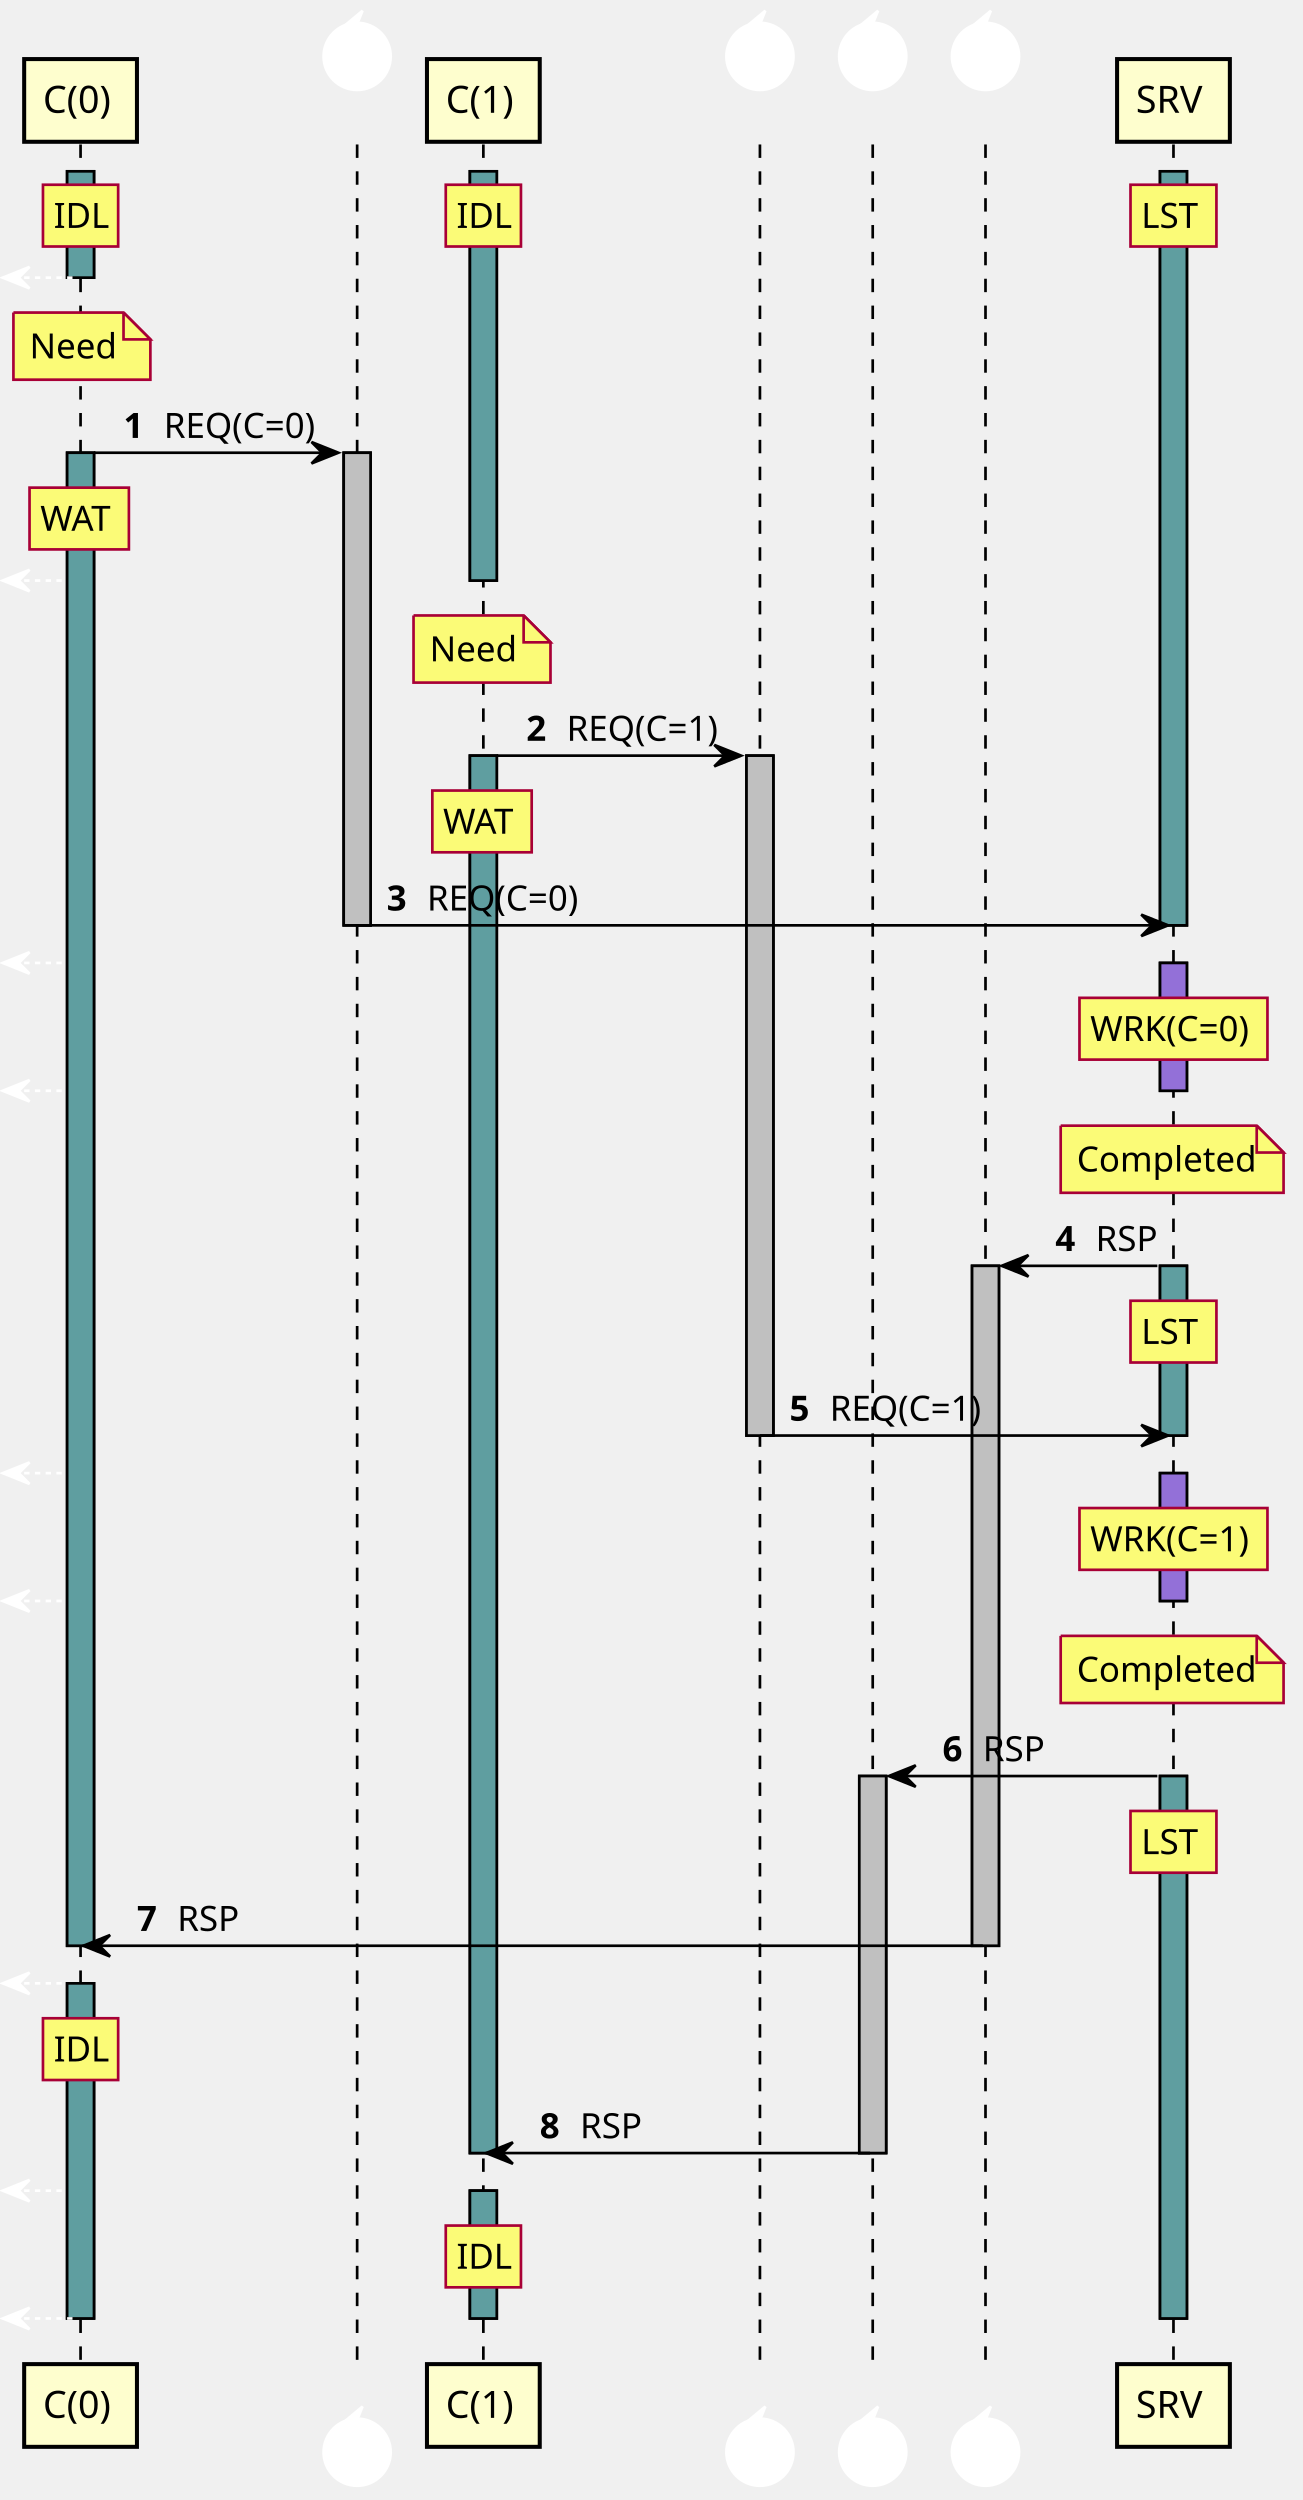
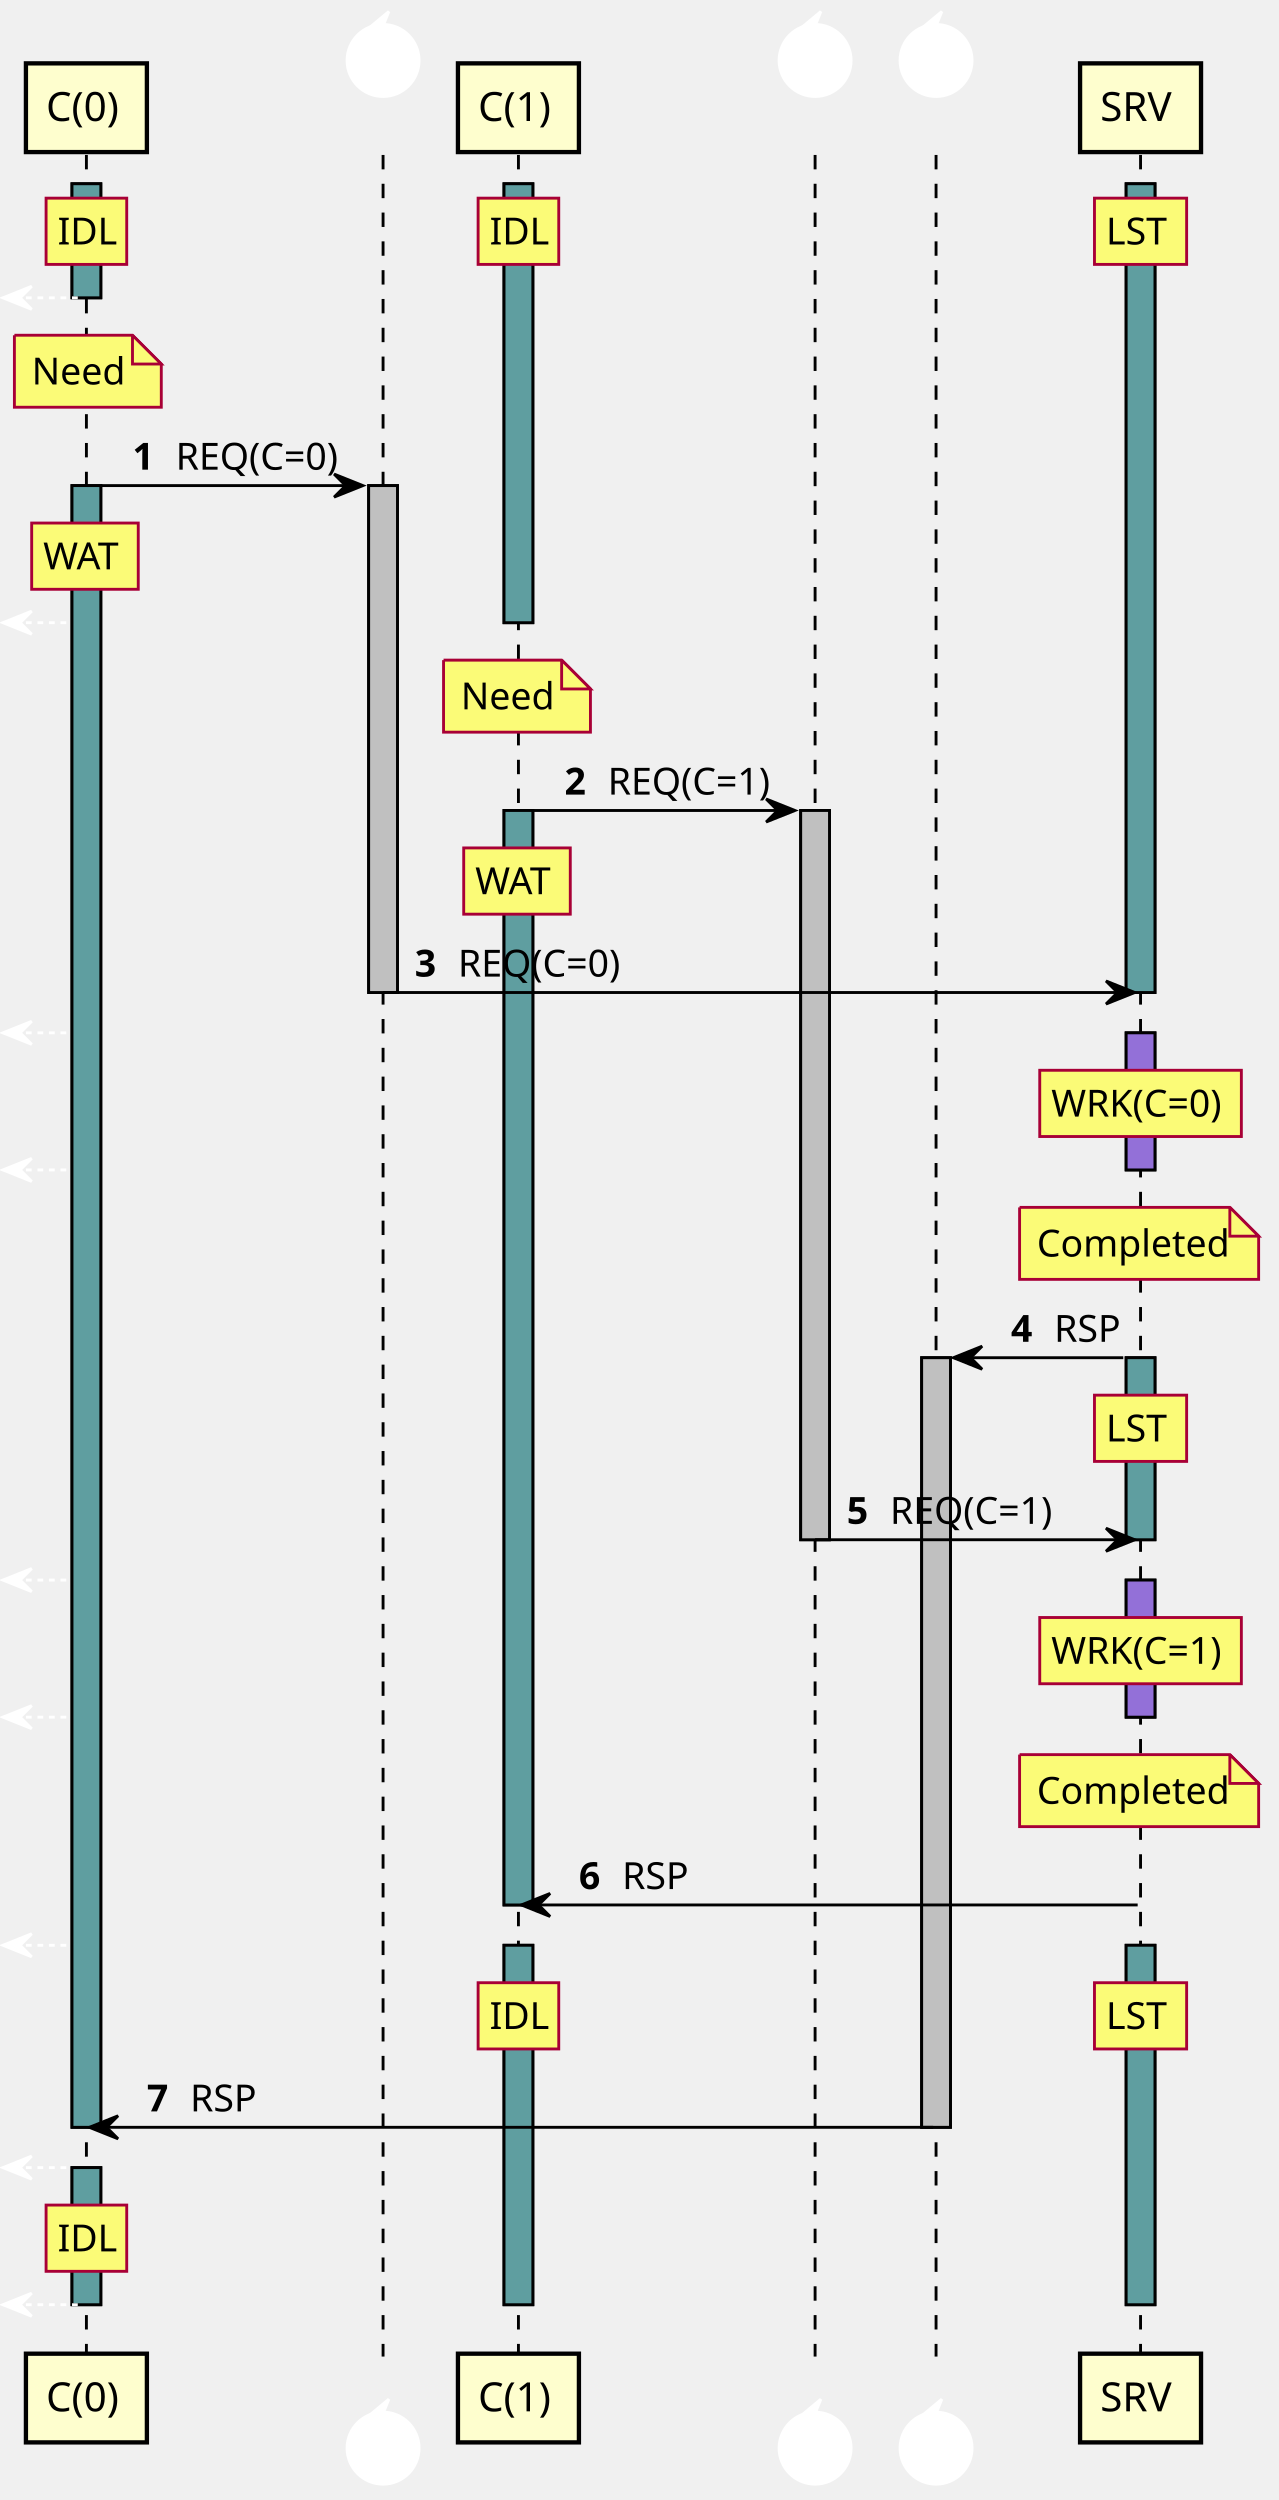
- <svg xmlns="http://www.w3.org/2000/svg" contentScriptType="application/ecmascript" contentStyleType="text/css" height="931px" preserveAspectRatio="none" style="width:485px;height:931px;" version="1.1" viewBox="0 0 485 931" width="485px" zoomAndPan="magnify">
+ <svg xmlns="http://www.w3.org/2000/svg" contentScriptType="application/ecmascript" contentStyleType="text/css" height="868px" preserveAspectRatio="none" style="width:444px;height:868px;" version="1.1" viewBox="0 0 444 868" width="444px" zoomAndPan="magnify">
  <defs />
  <g>
    <rect fill="#5F9EA0" height="39.6" style="stroke:#000000;stroke-width:1.0;" width="10" x="25" y="63.8" />
-     <rect fill="#5F9EA0" height="556" style="stroke:#000000;stroke-width:1.0;" width="10" x="25" y="168.6" />
-     <rect fill="#5F9EA0" height="124.8" style="stroke:#000000;stroke-width:1.0;" width="10" x="25" y="738.6" />
+     <rect fill="#5F9EA0" height="570" style="stroke:#000000;stroke-width:1.0;" width="10" x="25" y="168.6" />
+     <rect fill="#5F9EA0" height="47.6" style="stroke:#000000;stroke-width:1.0;" width="10" x="25" y="752.6" />
    <rect fill="#C0C0C0" height="176" style="stroke:#000000;stroke-width:1.0;" width="10" x="128" y="168.6" />
    <rect fill="#5F9EA0" height="152.4" style="stroke:#000000;stroke-width:1.0;" width="10" x="175" y="63.8" />
-     <rect fill="#5F9EA0" height="520.4" style="stroke:#000000;stroke-width:1.0;" width="10" x="175" y="281.4" />
-     <rect fill="#5F9EA0" height="47.6" style="stroke:#000000;stroke-width:1.0;" width="10" x="175" y="815.8" />
+     <rect fill="#5F9EA0" height="380" style="stroke:#000000;stroke-width:1.0;" width="10" x="175" y="281.4" />
+     <rect fill="#5F9EA0" height="124.8" style="stroke:#000000;stroke-width:1.0;" width="10" x="175" y="675.4" />
    <rect fill="#C0C0C0" height="253.2" style="stroke:#000000;stroke-width:1.0;" width="10" x="278" y="281.4" />
-     <rect fill="#C0C0C0" height="140.4" style="stroke:#000000;stroke-width:1.0;" width="10" x="320" y="661.4" />
-     <rect fill="#C0C0C0" height="253.2" style="stroke:#000000;stroke-width:1.0;" width="10" x="362" y="471.4" />
-     <rect fill="#5F9EA0" height="280.8" style="stroke:#000000;stroke-width:1.0;" width="10" x="432" y="63.8" />
-     <rect fill="#9370D8" height="47.6" style="stroke:#000000;stroke-width:1.0;" width="10" x="432" y="358.6" />
-     <rect fill="#5F9EA0" height="63.2" style="stroke:#000000;stroke-width:1.0;" width="10" x="432" y="471.4" />
-     <rect fill="#9370D8" height="47.6" style="stroke:#000000;stroke-width:1.0;" width="10" x="432" y="548.6" />
-     <rect fill="#5F9EA0" height="202" style="stroke:#000000;stroke-width:1.0;" width="10" x="432" y="661.4" />
-     <line style="stroke:#000000;stroke-width:1.0;stroke-dasharray:5.0,5.0;" x1="30" x2="30" y1="53.8" y2="881.4" />
-     <line style="stroke:#000000;stroke-width:1.0;stroke-dasharray:5.0,5.0;" x1="133" x2="133" y1="53.8" y2="881.4" />
-     <line style="stroke:#000000;stroke-width:1.0;stroke-dasharray:5.0,5.0;" x1="180" x2="180" y1="53.8" y2="881.4" />
-     <line style="stroke:#000000;stroke-width:1.0;stroke-dasharray:5.0,5.0;" x1="283" x2="283" y1="53.8" y2="881.4" />
-     <line style="stroke:#000000;stroke-width:1.0;stroke-dasharray:5.0,5.0;" x1="325" x2="325" y1="53.8" y2="881.4" />
-     <line style="stroke:#000000;stroke-width:1.0;stroke-dasharray:5.0,5.0;" x1="367" x2="367" y1="53.8" y2="881.4" />
-     <line style="stroke:#000000;stroke-width:1.0;stroke-dasharray:5.0,5.0;" x1="437" x2="437" y1="53.8" y2="881.4" />
+     <rect fill="#C0C0C0" height="267.2" style="stroke:#000000;stroke-width:1.0;" width="10" x="320" y="471.4" />
+     <rect fill="#5F9EA0" height="280.8" style="stroke:#000000;stroke-width:1.0;" width="10" x="391" y="63.8" />
+     <rect fill="#9370D8" height="47.6" style="stroke:#000000;stroke-width:1.0;" width="10" x="391" y="358.6" />
+     <rect fill="#5F9EA0" height="63.2" style="stroke:#000000;stroke-width:1.0;" width="10" x="391" y="471.4" />
+     <rect fill="#9370D8" height="47.6" style="stroke:#000000;stroke-width:1.0;" width="10" x="391" y="548.6" />
+     <rect fill="#5F9EA0" height="124.8" style="stroke:#000000;stroke-width:1.0;" width="10" x="391" y="675.4" />
+     <line style="stroke:#000000;stroke-width:1.0;stroke-dasharray:5.0,5.0;" x1="30" x2="30" y1="53.8" y2="818.2" />
+     <line style="stroke:#000000;stroke-width:1.0;stroke-dasharray:5.0,5.0;" x1="133" x2="133" y1="53.8" y2="818.2" />
+     <line style="stroke:#000000;stroke-width:1.0;stroke-dasharray:5.0,5.0;" x1="180" x2="180" y1="53.8" y2="818.2" />
+     <line style="stroke:#000000;stroke-width:1.0;stroke-dasharray:5.0,5.0;" x1="283" x2="283" y1="53.8" y2="818.2" />
+     <line style="stroke:#000000;stroke-width:1.0;stroke-dasharray:5.0,5.0;" x1="325" x2="325" y1="53.8" y2="818.2" />
+     <line style="stroke:#000000;stroke-width:1.0;stroke-dasharray:5.0,5.0;" x1="396" x2="396" y1="53.8" y2="818.2" />
    <rect fill="#FEFECE" height="30.8" style="stroke:#000000;stroke-width:1.5;" width="42" x="9" y="22" />
    <text fill="#000000" font-family="sans-serif" font-size="14" lengthAdjust="spacing" textLength="28" x="16" y="42.006">C(0)</text>
-     <rect fill="#FEFECE" height="30.8" style="stroke:#000000;stroke-width:1.5;" width="42" x="9" y="880.4" />
-     <text fill="#000000" font-family="sans-serif" font-size="14" lengthAdjust="spacing" textLength="28" x="16" y="900.406">C(0)</text>
+     <rect fill="#FEFECE" height="30.8" style="stroke:#000000;stroke-width:1.5;" width="42" x="9" y="817.2" />
+     <text fill="#000000" font-family="sans-serif" font-size="14" lengthAdjust="spacing" textLength="28" x="16" y="837.206">C(0)</text>
    <text fill="#000000" font-family="sans-serif" font-size="14" lengthAdjust="spacing" textLength="0" x="132" y="50.006" />
    <ellipse cx="133" cy="21" fill="#FFFFFF" rx="12" ry="12" style="stroke:#FFFFFF;stroke-width:2.0;" />
    <polygon fill="#FFFFFF" points="129,9,135,4,133,9,135,14,129,9" style="stroke:#FFFFFF;stroke-width:1.0;" />
-     <text fill="#000000" font-family="sans-serif" font-size="14" lengthAdjust="spacing" textLength="0" x="132" y="893.406" />
-     <ellipse cx="133" cy="913.2" fill="#FFFFFF" rx="12" ry="12" style="stroke:#FFFFFF;stroke-width:2.0;" />
-     <polygon fill="#FFFFFF" points="129,901.2,135,896.2,133,901.2,135,906.2,129,901.2" style="stroke:#FFFFFF;stroke-width:1.0;" />
+     <text fill="#000000" font-family="sans-serif" font-size="14" lengthAdjust="spacing" textLength="0" x="132" y="830.206" />
+     <ellipse cx="133" cy="850" fill="#FFFFFF" rx="12" ry="12" style="stroke:#FFFFFF;stroke-width:2.0;" />
+     <polygon fill="#FFFFFF" points="129,838,135,833,133,838,135,843,129,838" style="stroke:#FFFFFF;stroke-width:1.0;" />
    <rect fill="#FEFECE" height="30.8" style="stroke:#000000;stroke-width:1.5;" width="42" x="159" y="22" />
    <text fill="#000000" font-family="sans-serif" font-size="14" lengthAdjust="spacing" textLength="28" x="166" y="42.006">C(1)</text>
-     <rect fill="#FEFECE" height="30.8" style="stroke:#000000;stroke-width:1.5;" width="42" x="159" y="880.4" />
-     <text fill="#000000" font-family="sans-serif" font-size="14" lengthAdjust="spacing" textLength="28" x="166" y="900.406">C(1)</text>
+     <rect fill="#FEFECE" height="30.8" style="stroke:#000000;stroke-width:1.5;" width="42" x="159" y="817.2" />
+     <text fill="#000000" font-family="sans-serif" font-size="14" lengthAdjust="spacing" textLength="28" x="166" y="837.206">C(1)</text>
    <text fill="#000000" font-family="sans-serif" font-size="14" lengthAdjust="spacing" textLength="0" x="282" y="50.006" />
    <ellipse cx="283" cy="21" fill="#FFFFFF" rx="12" ry="12" style="stroke:#FFFFFF;stroke-width:2.0;" />
    <polygon fill="#FFFFFF" points="279,9,285,4,283,9,285,14,279,9" style="stroke:#FFFFFF;stroke-width:1.0;" />
-     <text fill="#000000" font-family="sans-serif" font-size="14" lengthAdjust="spacing" textLength="0" x="282" y="893.406" />
-     <ellipse cx="283" cy="913.2" fill="#FFFFFF" rx="12" ry="12" style="stroke:#FFFFFF;stroke-width:2.0;" />
-     <polygon fill="#FFFFFF" points="279,901.2,285,896.2,283,901.2,285,906.2,279,901.2" style="stroke:#FFFFFF;stroke-width:1.0;" />
+     <text fill="#000000" font-family="sans-serif" font-size="14" lengthAdjust="spacing" textLength="0" x="282" y="830.206" />
+     <ellipse cx="283" cy="850" fill="#FFFFFF" rx="12" ry="12" style="stroke:#FFFFFF;stroke-width:2.0;" />
+     <polygon fill="#FFFFFF" points="279,838,285,833,283,838,285,843,279,838" style="stroke:#FFFFFF;stroke-width:1.0;" />
    <text fill="#000000" font-family="sans-serif" font-size="14" lengthAdjust="spacing" textLength="0" x="324" y="50.006" />
    <ellipse cx="325" cy="21" fill="#FFFFFF" rx="12" ry="12" style="stroke:#FFFFFF;stroke-width:2.0;" />
    <polygon fill="#FFFFFF" points="321,9,327,4,325,9,327,14,321,9" style="stroke:#FFFFFF;stroke-width:1.0;" />
-     <text fill="#000000" font-family="sans-serif" font-size="14" lengthAdjust="spacing" textLength="0" x="324" y="893.406" />
-     <ellipse cx="325" cy="913.2" fill="#FFFFFF" rx="12" ry="12" style="stroke:#FFFFFF;stroke-width:2.0;" />
-     <polygon fill="#FFFFFF" points="321,901.2,327,896.2,325,901.2,327,906.2,321,901.2" style="stroke:#FFFFFF;stroke-width:1.0;" />
-     <text fill="#000000" font-family="sans-serif" font-size="14" lengthAdjust="spacing" textLength="0" x="366" y="50.006" />
-     <ellipse cx="367" cy="21" fill="#FFFFFF" rx="12" ry="12" style="stroke:#FFFFFF;stroke-width:2.0;" />
-     <polygon fill="#FFFFFF" points="363,9,369,4,367,9,369,14,363,9" style="stroke:#FFFFFF;stroke-width:1.0;" />
-     <text fill="#000000" font-family="sans-serif" font-size="14" lengthAdjust="spacing" textLength="0" x="366" y="893.406" />
-     <ellipse cx="367" cy="913.2" fill="#FFFFFF" rx="12" ry="12" style="stroke:#FFFFFF;stroke-width:2.0;" />
-     <polygon fill="#FFFFFF" points="363,901.2,369,896.2,367,901.2,369,906.2,363,901.2" style="stroke:#FFFFFF;stroke-width:1.0;" />
-     <rect fill="#FEFECE" height="30.8" style="stroke:#000000;stroke-width:1.5;" width="42" x="416" y="22" />
-     <text fill="#000000" font-family="sans-serif" font-size="14" lengthAdjust="spacing" textLength="28" x="423" y="42.006">SRV</text>
-     <rect fill="#FEFECE" height="30.8" style="stroke:#000000;stroke-width:1.5;" width="42" x="416" y="880.4" />
-     <text fill="#000000" font-family="sans-serif" font-size="14" lengthAdjust="spacing" textLength="28" x="423" y="900.406">SRV</text>
+     <text fill="#000000" font-family="sans-serif" font-size="14" lengthAdjust="spacing" textLength="0" x="324" y="830.206" />
+     <ellipse cx="325" cy="850" fill="#FFFFFF" rx="12" ry="12" style="stroke:#FFFFFF;stroke-width:2.0;" />
+     <polygon fill="#FFFFFF" points="321,838,327,833,325,838,327,843,321,838" style="stroke:#FFFFFF;stroke-width:1.0;" />
+     <rect fill="#FEFECE" height="30.8" style="stroke:#000000;stroke-width:1.5;" width="42" x="375" y="22" />
+     <text fill="#000000" font-family="sans-serif" font-size="14" lengthAdjust="spacing" textLength="28" x="382" y="42.006">SRV</text>
+     <rect fill="#FEFECE" height="30.8" style="stroke:#000000;stroke-width:1.5;" width="42" x="375" y="817.2" />
+     <text fill="#000000" font-family="sans-serif" font-size="14" lengthAdjust="spacing" textLength="28" x="382" y="837.206">SRV</text>
    <rect fill="#5F9EA0" height="39.6" style="stroke:#000000;stroke-width:1.0;" width="10" x="25" y="63.8" />
-     <rect fill="#5F9EA0" height="556" style="stroke:#000000;stroke-width:1.0;" width="10" x="25" y="168.6" />
-     <rect fill="#5F9EA0" height="124.8" style="stroke:#000000;stroke-width:1.0;" width="10" x="25" y="738.6" />
+     <rect fill="#5F9EA0" height="570" style="stroke:#000000;stroke-width:1.0;" width="10" x="25" y="168.6" />
+     <rect fill="#5F9EA0" height="47.6" style="stroke:#000000;stroke-width:1.0;" width="10" x="25" y="752.6" />
    <rect fill="#C0C0C0" height="176" style="stroke:#000000;stroke-width:1.0;" width="10" x="128" y="168.6" />
    <rect fill="#5F9EA0" height="152.4" style="stroke:#000000;stroke-width:1.0;" width="10" x="175" y="63.8" />
-     <rect fill="#5F9EA0" height="520.4" style="stroke:#000000;stroke-width:1.0;" width="10" x="175" y="281.4" />
-     <rect fill="#5F9EA0" height="47.6" style="stroke:#000000;stroke-width:1.0;" width="10" x="175" y="815.8" />
+     <rect fill="#5F9EA0" height="380" style="stroke:#000000;stroke-width:1.0;" width="10" x="175" y="281.4" />
+     <rect fill="#5F9EA0" height="124.8" style="stroke:#000000;stroke-width:1.0;" width="10" x="175" y="675.4" />
    <rect fill="#C0C0C0" height="253.2" style="stroke:#000000;stroke-width:1.0;" width="10" x="278" y="281.4" />
-     <rect fill="#C0C0C0" height="140.4" style="stroke:#000000;stroke-width:1.0;" width="10" x="320" y="661.4" />
-     <rect fill="#C0C0C0" height="253.2" style="stroke:#000000;stroke-width:1.0;" width="10" x="362" y="471.4" />
-     <rect fill="#5F9EA0" height="280.8" style="stroke:#000000;stroke-width:1.0;" width="10" x="432" y="63.8" />
-     <rect fill="#9370D8" height="47.6" style="stroke:#000000;stroke-width:1.0;" width="10" x="432" y="358.6" />
-     <rect fill="#5F9EA0" height="63.2" style="stroke:#000000;stroke-width:1.0;" width="10" x="432" y="471.4" />
-     <rect fill="#9370D8" height="47.6" style="stroke:#000000;stroke-width:1.0;" width="10" x="432" y="548.6" />
-     <rect fill="#5F9EA0" height="202" style="stroke:#000000;stroke-width:1.0;" width="10" x="432" y="661.4" />
+     <rect fill="#C0C0C0" height="267.2" style="stroke:#000000;stroke-width:1.0;" width="10" x="320" y="471.4" />
+     <rect fill="#5F9EA0" height="280.8" style="stroke:#000000;stroke-width:1.0;" width="10" x="391" y="63.8" />
+     <rect fill="#9370D8" height="47.6" style="stroke:#000000;stroke-width:1.0;" width="10" x="391" y="358.6" />
+     <rect fill="#5F9EA0" height="63.2" style="stroke:#000000;stroke-width:1.0;" width="10" x="391" y="471.4" />
+     <rect fill="#9370D8" height="47.6" style="stroke:#000000;stroke-width:1.0;" width="10" x="391" y="548.6" />
+     <rect fill="#5F9EA0" height="124.8" style="stroke:#000000;stroke-width:1.0;" width="10" x="391" y="675.4" />
    <rect fill="#FBFB77" height="23" style="stroke:#A80036;stroke-width:1.0;" width="28" x="16" y="68.8" />
    <text fill="#000000" font-family="sans-serif" font-size="13" lengthAdjust="spacing" textLength="20" x="20" y="84.877">IDL</text>
    <rect fill="#FBFB77" height="23" style="stroke:#A80036;stroke-width:1.0;" width="28" x="166" y="68.8" />
    <text fill="#000000" font-family="sans-serif" font-size="13" lengthAdjust="spacing" textLength="20" x="170" y="84.877">IDL</text>
-     <rect fill="#FBFB77" height="23" style="stroke:#A80036;stroke-width:1.0;" width="32" x="421" y="68.8" />
-     <text fill="#000000" font-family="sans-serif" font-size="13" lengthAdjust="spacing" textLength="24" x="425" y="84.877">LST</text>
+     <rect fill="#FBFB77" height="23" style="stroke:#A80036;stroke-width:1.0;" width="32" x="380" y="68.8" />
+     <text fill="#000000" font-family="sans-serif" font-size="13" lengthAdjust="spacing" textLength="24" x="384" y="84.877">LST</text>
    <polygon fill="#FFFFFF" points="11,99.4,1,103.4,11,107.4,7,103.4" style="stroke:#FFFFFF;stroke-width:1.0;" />
    <line style="stroke:#FFFFFF;stroke-width:1.0;stroke-dasharray:2.0,2.0;" x1="5" x2="29" y1="103.4" y2="103.4" />
    <path d="M5,116.4 L5,141.4 L56,141.4 L56,126.4 L46,116.4 L5,116.4 " fill="#FBFB77" style="stroke:#A80036;stroke-width:1.0;" />
    <path d="M46,116.4 L46,126.4 L56,126.4 L46,116.4 " fill="#FBFB77" style="stroke:#A80036;stroke-width:1.0;" />
    <text fill="#000000" font-family="sans-serif" font-size="13" lengthAdjust="spacing" textLength="30" x="11" y="133.477">Need</text>
    <polygon fill="#000000" points="116,164.6,126,168.6,116,172.6,120,168.6" style="stroke:#000000;stroke-width:1.0;" />
    <line style="stroke:#000000;stroke-width:1.0;" x1="35" x2="122" y1="168.6" y2="168.6" />
    <text fill="#000000" font-family="sans-serif" font-size="13" lengthAdjust="spacing" textLength="0" x="46" y="163.077" />
    <text fill="#000000" font-family="sans-serif" font-size="13" font-weight="bold" lengthAdjust="spacing" textLength="7" x="46" y="163.077">1</text>
    <text fill="#000000" font-family="sans-serif" font-size="13" lengthAdjust="spacing" textLength="0" x="57" y="163.077" />
    <text fill="#000000" font-family="sans-serif" font-size="13" lengthAdjust="spacing" textLength="60" x="61" y="163.077">REQ(C=0)</text>
    <rect fill="#FBFB77" height="23" style="stroke:#A80036;stroke-width:1.0;" width="37" x="11" y="181.6" />
    <text fill="#000000" font-family="sans-serif" font-size="13" lengthAdjust="spacing" textLength="29" x="15" y="197.677">WAT</text>
    <polygon fill="#FFFFFF" points="11,212.2,1,216.2,11,220.2,7,216.2" style="stroke:#FFFFFF;stroke-width:1.0;" />
    <line style="stroke:#FFFFFF;stroke-width:1.0;stroke-dasharray:2.0,2.0;" x1="5" x2="24" y1="216.2" y2="216.2" />
    <path d="M154,229.2 L154,254.2 L205,254.2 L205,239.2 L195,229.2 L154,229.2 " fill="#FBFB77" style="stroke:#A80036;stroke-width:1.0;" />
    <path d="M195,229.2 L195,239.2 L205,239.2 L195,229.2 " fill="#FBFB77" style="stroke:#A80036;stroke-width:1.0;" />
    <text fill="#000000" font-family="sans-serif" font-size="13" lengthAdjust="spacing" textLength="30" x="160" y="246.277">Need</text>
    <polygon fill="#000000" points="266,277.4,276,281.4,266,285.4,270,281.4" style="stroke:#000000;stroke-width:1.0;" />
    <line style="stroke:#000000;stroke-width:1.0;" x1="185" x2="272" y1="281.4" y2="281.4" />
    <text fill="#000000" font-family="sans-serif" font-size="13" lengthAdjust="spacing" textLength="0" x="196" y="275.877" />
    <text fill="#000000" font-family="sans-serif" font-size="13" font-weight="bold" lengthAdjust="spacing" textLength="7" x="196" y="275.877">2</text>
    <text fill="#000000" font-family="sans-serif" font-size="13" lengthAdjust="spacing" textLength="0" x="207" y="275.877" />
    <text fill="#000000" font-family="sans-serif" font-size="13" lengthAdjust="spacing" textLength="60" x="211" y="275.877">REQ(C=1)</text>
    <rect fill="#FBFB77" height="23" style="stroke:#A80036;stroke-width:1.0;" width="37" x="161" y="294.4" />
    <text fill="#000000" font-family="sans-serif" font-size="13" lengthAdjust="spacing" textLength="29" x="165" y="310.477">WAT</text>
-     <polygon fill="#000000" points="425,340.6,435,344.6,425,348.6,429,344.6" style="stroke:#000000;stroke-width:1.0;" />
-     <line style="stroke:#000000;stroke-width:1.0;" x1="133" x2="431" y1="344.6" y2="344.6" />
+     <polygon fill="#000000" points="384,340.6,394,344.6,384,348.6,388,344.6" style="stroke:#000000;stroke-width:1.0;" />
+     <line style="stroke:#000000;stroke-width:1.0;" x1="133" x2="390" y1="344.6" y2="344.6" />
    <text fill="#000000" font-family="sans-serif" font-size="13" lengthAdjust="spacing" textLength="0" x="144" y="339.077" />
    <text fill="#000000" font-family="sans-serif" font-size="13" font-weight="bold" lengthAdjust="spacing" textLength="7" x="144" y="339.077">3</text>
    <text fill="#000000" font-family="sans-serif" font-size="13" lengthAdjust="spacing" textLength="0" x="155" y="339.077" />
    <text fill="#000000" font-family="sans-serif" font-size="13" lengthAdjust="spacing" textLength="60" x="159" y="339.077">REQ(C=0)</text>
    <polygon fill="#FFFFFF" points="11,354.6,1,358.6,11,362.6,7,358.6" style="stroke:#FFFFFF;stroke-width:1.0;" />
    <line style="stroke:#FFFFFF;stroke-width:1.0;stroke-dasharray:2.0,2.0;" x1="5" x2="24" y1="358.6" y2="358.6" />
-     <rect fill="#FBFB77" height="23" style="stroke:#A80036;stroke-width:1.0;" width="70" x="402" y="371.6" />
-     <text fill="#000000" font-family="sans-serif" font-size="13" lengthAdjust="spacing" textLength="62" x="406" y="387.677">WRK(C=0)</text>
+     <rect fill="#FBFB77" height="23" style="stroke:#A80036;stroke-width:1.0;" width="70" x="361" y="371.6" />
+     <text fill="#000000" font-family="sans-serif" font-size="13" lengthAdjust="spacing" textLength="62" x="365" y="387.677">WRK(C=0)</text>
    <polygon fill="#FFFFFF" points="11,402.2,1,406.2,11,410.2,7,406.2" style="stroke:#FFFFFF;stroke-width:1.0;" />
    <line style="stroke:#FFFFFF;stroke-width:1.0;stroke-dasharray:2.0,2.0;" x1="5" x2="24" y1="406.2" y2="406.2" />
-     <path d="M395,419.2 L395,444.2 L478,444.2 L478,429.2 L468,419.2 L395,419.2 " fill="#FBFB77" style="stroke:#A80036;stroke-width:1.0;" />
-     <path d="M468,419.2 L468,429.2 L478,429.2 L468,419.2 " fill="#FBFB77" style="stroke:#A80036;stroke-width:1.0;" />
-     <text fill="#000000" font-family="sans-serif" font-size="13" lengthAdjust="spacing" textLength="62" x="401" y="436.277">Completed</text>
-     <polygon fill="#000000" points="383,467.4,373,471.4,383,475.4,379,471.4" style="stroke:#000000;stroke-width:1.0;" />
-     <line style="stroke:#000000;stroke-width:1.0;" x1="377" x2="431" y1="471.4" y2="471.4" />
-     <text fill="#000000" font-family="sans-serif" font-size="13" lengthAdjust="spacing" textLength="0" x="393" y="465.877" />
-     <text fill="#000000" font-family="sans-serif" font-size="13" font-weight="bold" lengthAdjust="spacing" textLength="7" x="393" y="465.877">4</text>
-     <text fill="#000000" font-family="sans-serif" font-size="13" lengthAdjust="spacing" textLength="0" x="404" y="465.877" />
-     <text fill="#000000" font-family="sans-serif" font-size="13" lengthAdjust="spacing" textLength="27" x="408" y="465.877">RSP</text>
-     <rect fill="#FBFB77" height="23" style="stroke:#A80036;stroke-width:1.0;" width="32" x="421" y="484.4" />
-     <text fill="#000000" font-family="sans-serif" font-size="13" lengthAdjust="spacing" textLength="24" x="425" y="500.477">LST</text>
-     <polygon fill="#000000" points="425,530.6,435,534.6,425,538.6,429,534.6" style="stroke:#000000;stroke-width:1.0;" />
-     <line style="stroke:#000000;stroke-width:1.0;" x1="283" x2="431" y1="534.6" y2="534.6" />
+     <path d="M354,419.2 L354,444.2 L437,444.2 L437,429.2 L427,419.2 L354,419.2 " fill="#FBFB77" style="stroke:#A80036;stroke-width:1.0;" />
+     <path d="M427,419.2 L427,429.2 L437,429.2 L427,419.2 " fill="#FBFB77" style="stroke:#A80036;stroke-width:1.0;" />
+     <text fill="#000000" font-family="sans-serif" font-size="13" lengthAdjust="spacing" textLength="62" x="360" y="436.277">Completed</text>
+     <polygon fill="#000000" points="341,467.4,331,471.4,341,475.4,337,471.4" style="stroke:#000000;stroke-width:1.0;" />
+     <line style="stroke:#000000;stroke-width:1.0;" x1="335" x2="390" y1="471.4" y2="471.4" />
+     <text fill="#000000" font-family="sans-serif" font-size="13" lengthAdjust="spacing" textLength="0" x="351" y="465.877" />
+     <text fill="#000000" font-family="sans-serif" font-size="13" font-weight="bold" lengthAdjust="spacing" textLength="7" x="351" y="465.877">4</text>
+     <text fill="#000000" font-family="sans-serif" font-size="13" lengthAdjust="spacing" textLength="0" x="362" y="465.877" />
+     <text fill="#000000" font-family="sans-serif" font-size="13" lengthAdjust="spacing" textLength="27" x="366" y="465.877">RSP</text>
+     <rect fill="#FBFB77" height="23" style="stroke:#A80036;stroke-width:1.0;" width="32" x="380" y="484.4" />
+     <text fill="#000000" font-family="sans-serif" font-size="13" lengthAdjust="spacing" textLength="24" x="384" y="500.477">LST</text>
+     <polygon fill="#000000" points="384,530.6,394,534.6,384,538.6,388,534.6" style="stroke:#000000;stroke-width:1.0;" />
+     <line style="stroke:#000000;stroke-width:1.0;" x1="283" x2="390" y1="534.6" y2="534.6" />
    <text fill="#000000" font-family="sans-serif" font-size="13" lengthAdjust="spacing" textLength="0" x="294" y="529.077" />
    <text fill="#000000" font-family="sans-serif" font-size="13" font-weight="bold" lengthAdjust="spacing" textLength="7" x="294" y="529.077">5</text>
    <text fill="#000000" font-family="sans-serif" font-size="13" lengthAdjust="spacing" textLength="0" x="305" y="529.077" />
    <text fill="#000000" font-family="sans-serif" font-size="13" lengthAdjust="spacing" textLength="60" x="309" y="529.077">REQ(C=1)</text>
    <polygon fill="#FFFFFF" points="11,544.6,1,548.6,11,552.6,7,548.6" style="stroke:#FFFFFF;stroke-width:1.0;" />
    <line style="stroke:#FFFFFF;stroke-width:1.0;stroke-dasharray:2.0,2.0;" x1="5" x2="24" y1="548.6" y2="548.6" />
-     <rect fill="#FBFB77" height="23" style="stroke:#A80036;stroke-width:1.0;" width="70" x="402" y="561.6" />
-     <text fill="#000000" font-family="sans-serif" font-size="13" lengthAdjust="spacing" textLength="62" x="406" y="577.677">WRK(C=1)</text>
+     <rect fill="#FBFB77" height="23" style="stroke:#A80036;stroke-width:1.0;" width="70" x="361" y="561.6" />
+     <text fill="#000000" font-family="sans-serif" font-size="13" lengthAdjust="spacing" textLength="62" x="365" y="577.677">WRK(C=1)</text>
    <polygon fill="#FFFFFF" points="11,592.2,1,596.2,11,600.2,7,596.2" style="stroke:#FFFFFF;stroke-width:1.0;" />
    <line style="stroke:#FFFFFF;stroke-width:1.0;stroke-dasharray:2.0,2.0;" x1="5" x2="24" y1="596.2" y2="596.2" />
-     <path d="M395,609.2 L395,634.2 L478,634.2 L478,619.2 L468,609.2 L395,609.2 " fill="#FBFB77" style="stroke:#A80036;stroke-width:1.0;" />
-     <path d="M468,609.2 L468,619.2 L478,619.2 L468,609.2 " fill="#FBFB77" style="stroke:#A80036;stroke-width:1.0;" />
-     <text fill="#000000" font-family="sans-serif" font-size="13" lengthAdjust="spacing" textLength="62" x="401" y="626.277">Completed</text>
-     <polygon fill="#000000" points="341,657.4,331,661.4,341,665.4,337,661.4" style="stroke:#000000;stroke-width:1.0;" />
-     <line style="stroke:#000000;stroke-width:1.0;" x1="335" x2="431" y1="661.4" y2="661.4" />
-     <text fill="#000000" font-family="sans-serif" font-size="13" lengthAdjust="spacing" textLength="0" x="351" y="655.877" />
-     <text fill="#000000" font-family="sans-serif" font-size="13" font-weight="bold" lengthAdjust="spacing" textLength="7" x="351" y="655.877">6</text>
-     <text fill="#000000" font-family="sans-serif" font-size="13" lengthAdjust="spacing" textLength="0" x="362" y="655.877" />
-     <text fill="#000000" font-family="sans-serif" font-size="13" lengthAdjust="spacing" textLength="27" x="366" y="655.877">RSP</text>
-     <rect fill="#FBFB77" height="23" style="stroke:#A80036;stroke-width:1.0;" width="32" x="421" y="674.4" />
-     <text fill="#000000" font-family="sans-serif" font-size="13" lengthAdjust="spacing" textLength="24" x="425" y="690.477">LST</text>
-     <polygon fill="#000000" points="41,720.6,31,724.6,41,728.6,37,724.6" style="stroke:#000000;stroke-width:1.0;" />
-     <line style="stroke:#000000;stroke-width:1.0;" x1="35" x2="366" y1="724.6" y2="724.6" />
-     <text fill="#000000" font-family="sans-serif" font-size="13" lengthAdjust="spacing" textLength="0" x="51" y="719.077" />
-     <text fill="#000000" font-family="sans-serif" font-size="13" font-weight="bold" lengthAdjust="spacing" textLength="7" x="51" y="719.077">7</text>
-     <text fill="#000000" font-family="sans-serif" font-size="13" lengthAdjust="spacing" textLength="0" x="62" y="719.077" />
-     <text fill="#000000" font-family="sans-serif" font-size="13" lengthAdjust="spacing" textLength="27" x="66" y="719.077">RSP</text>
-     <polygon fill="#FFFFFF" points="11,734.6,1,738.6,11,742.6,7,738.6" style="stroke:#FFFFFF;stroke-width:1.0;" />
-     <line style="stroke:#FFFFFF;stroke-width:1.0;stroke-dasharray:2.0,2.0;" x1="5" x2="24" y1="738.6" y2="738.6" />
-     <rect fill="#FBFB77" height="23" style="stroke:#A80036;stroke-width:1.0;" width="28" x="16" y="751.6" />
-     <text fill="#000000" font-family="sans-serif" font-size="13" lengthAdjust="spacing" textLength="20" x="20" y="767.677">IDL</text>
-     <polygon fill="#000000" points="191,797.8,181,801.8,191,805.8,187,801.8" style="stroke:#000000;stroke-width:1.0;" />
-     <line style="stroke:#000000;stroke-width:1.0;" x1="185" x2="324" y1="801.8" y2="801.8" />
-     <text fill="#000000" font-family="sans-serif" font-size="13" lengthAdjust="spacing" textLength="0" x="201" y="796.277" />
-     <text fill="#000000" font-family="sans-serif" font-size="13" font-weight="bold" lengthAdjust="spacing" textLength="7" x="201" y="796.277">8</text>
-     <text fill="#000000" font-family="sans-serif" font-size="13" lengthAdjust="spacing" textLength="0" x="212" y="796.277" />
-     <text fill="#000000" font-family="sans-serif" font-size="13" lengthAdjust="spacing" textLength="27" x="216" y="796.277">RSP</text>
-     <polygon fill="#FFFFFF" points="11,811.8,1,815.8,11,819.8,7,815.8" style="stroke:#FFFFFF;stroke-width:1.0;" />
-     <line style="stroke:#FFFFFF;stroke-width:1.0;stroke-dasharray:2.0,2.0;" x1="5" x2="24" y1="815.8" y2="815.8" />
-     <rect fill="#FBFB77" height="23" style="stroke:#A80036;stroke-width:1.0;" width="28" x="166" y="828.8" />
-     <text fill="#000000" font-family="sans-serif" font-size="13" lengthAdjust="spacing" textLength="20" x="170" y="844.877">IDL</text>
-     <polygon fill="#FFFFFF" points="11,859.4,1,863.4,11,867.4,7,863.4" style="stroke:#FFFFFF;stroke-width:1.0;" />
-     <line style="stroke:#FFFFFF;stroke-width:1.0;stroke-dasharray:2.0,2.0;" x1="5" x2="29" y1="863.4" y2="863.4" />
+     <path d="M354,609.2 L354,634.2 L437,634.2 L437,619.2 L427,609.2 L354,609.2 " fill="#FBFB77" style="stroke:#A80036;stroke-width:1.0;" />
+     <path d="M427,609.2 L427,619.2 L437,619.2 L427,609.2 " fill="#FBFB77" style="stroke:#A80036;stroke-width:1.0;" />
+     <text fill="#000000" font-family="sans-serif" font-size="13" lengthAdjust="spacing" textLength="62" x="360" y="626.277">Completed</text>
+     <polygon fill="#000000" points="191,657.4,181,661.4,191,665.4,187,661.4" style="stroke:#000000;stroke-width:1.0;" />
+     <line style="stroke:#000000;stroke-width:1.0;" x1="185" x2="395" y1="661.4" y2="661.4" />
+     <text fill="#000000" font-family="sans-serif" font-size="13" lengthAdjust="spacing" textLength="0" x="201" y="655.877" />
+     <text fill="#000000" font-family="sans-serif" font-size="13" font-weight="bold" lengthAdjust="spacing" textLength="7" x="201" y="655.877">6</text>
+     <text fill="#000000" font-family="sans-serif" font-size="13" lengthAdjust="spacing" textLength="0" x="212" y="655.877" />
+     <text fill="#000000" font-family="sans-serif" font-size="13" lengthAdjust="spacing" textLength="27" x="216" y="655.877">RSP</text>
+     <polygon fill="#FFFFFF" points="11,671.4,1,675.4,11,679.4,7,675.4" style="stroke:#FFFFFF;stroke-width:1.0;" />
+     <line style="stroke:#FFFFFF;stroke-width:1.0;stroke-dasharray:2.0,2.0;" x1="5" x2="24" y1="675.4" y2="675.4" />
+     <rect fill="#FBFB77" height="23" style="stroke:#A80036;stroke-width:1.0;" width="32" x="380" y="688.4" />
+     <text fill="#000000" font-family="sans-serif" font-size="13" lengthAdjust="spacing" textLength="24" x="384" y="704.477">LST</text>
+     <rect fill="#FBFB77" height="23" style="stroke:#A80036;stroke-width:1.0;" width="28" x="166" y="688.4" />
+     <text fill="#000000" font-family="sans-serif" font-size="13" lengthAdjust="spacing" textLength="20" x="170" y="704.477">IDL</text>
+     <polygon fill="#000000" points="41,734.6,31,738.6,41,742.6,37,738.6" style="stroke:#000000;stroke-width:1.0;" />
+     <line style="stroke:#000000;stroke-width:1.0;" x1="35" x2="324" y1="738.6" y2="738.6" />
+     <text fill="#000000" font-family="sans-serif" font-size="13" lengthAdjust="spacing" textLength="0" x="51" y="733.077" />
+     <text fill="#000000" font-family="sans-serif" font-size="13" font-weight="bold" lengthAdjust="spacing" textLength="7" x="51" y="733.077">7</text>
+     <text fill="#000000" font-family="sans-serif" font-size="13" lengthAdjust="spacing" textLength="0" x="62" y="733.077" />
+     <text fill="#000000" font-family="sans-serif" font-size="13" lengthAdjust="spacing" textLength="27" x="66" y="733.077">RSP</text>
+     <polygon fill="#FFFFFF" points="11,748.6,1,752.6,11,756.6,7,752.6" style="stroke:#FFFFFF;stroke-width:1.0;" />
+     <line style="stroke:#FFFFFF;stroke-width:1.0;stroke-dasharray:2.0,2.0;" x1="5" x2="24" y1="752.6" y2="752.6" />
+     <rect fill="#FBFB77" height="23" style="stroke:#A80036;stroke-width:1.0;" width="28" x="16" y="765.6" />
+     <text fill="#000000" font-family="sans-serif" font-size="13" lengthAdjust="spacing" textLength="20" x="20" y="781.677">IDL</text>
+     <polygon fill="#FFFFFF" points="11,796.2,1,800.2,11,804.2,7,800.2" style="stroke:#FFFFFF;stroke-width:1.0;" />
+     <line style="stroke:#FFFFFF;stroke-width:1.0;stroke-dasharray:2.0,2.0;" x1="5" x2="29" y1="800.2" y2="800.2" />
  </g>
</svg>
